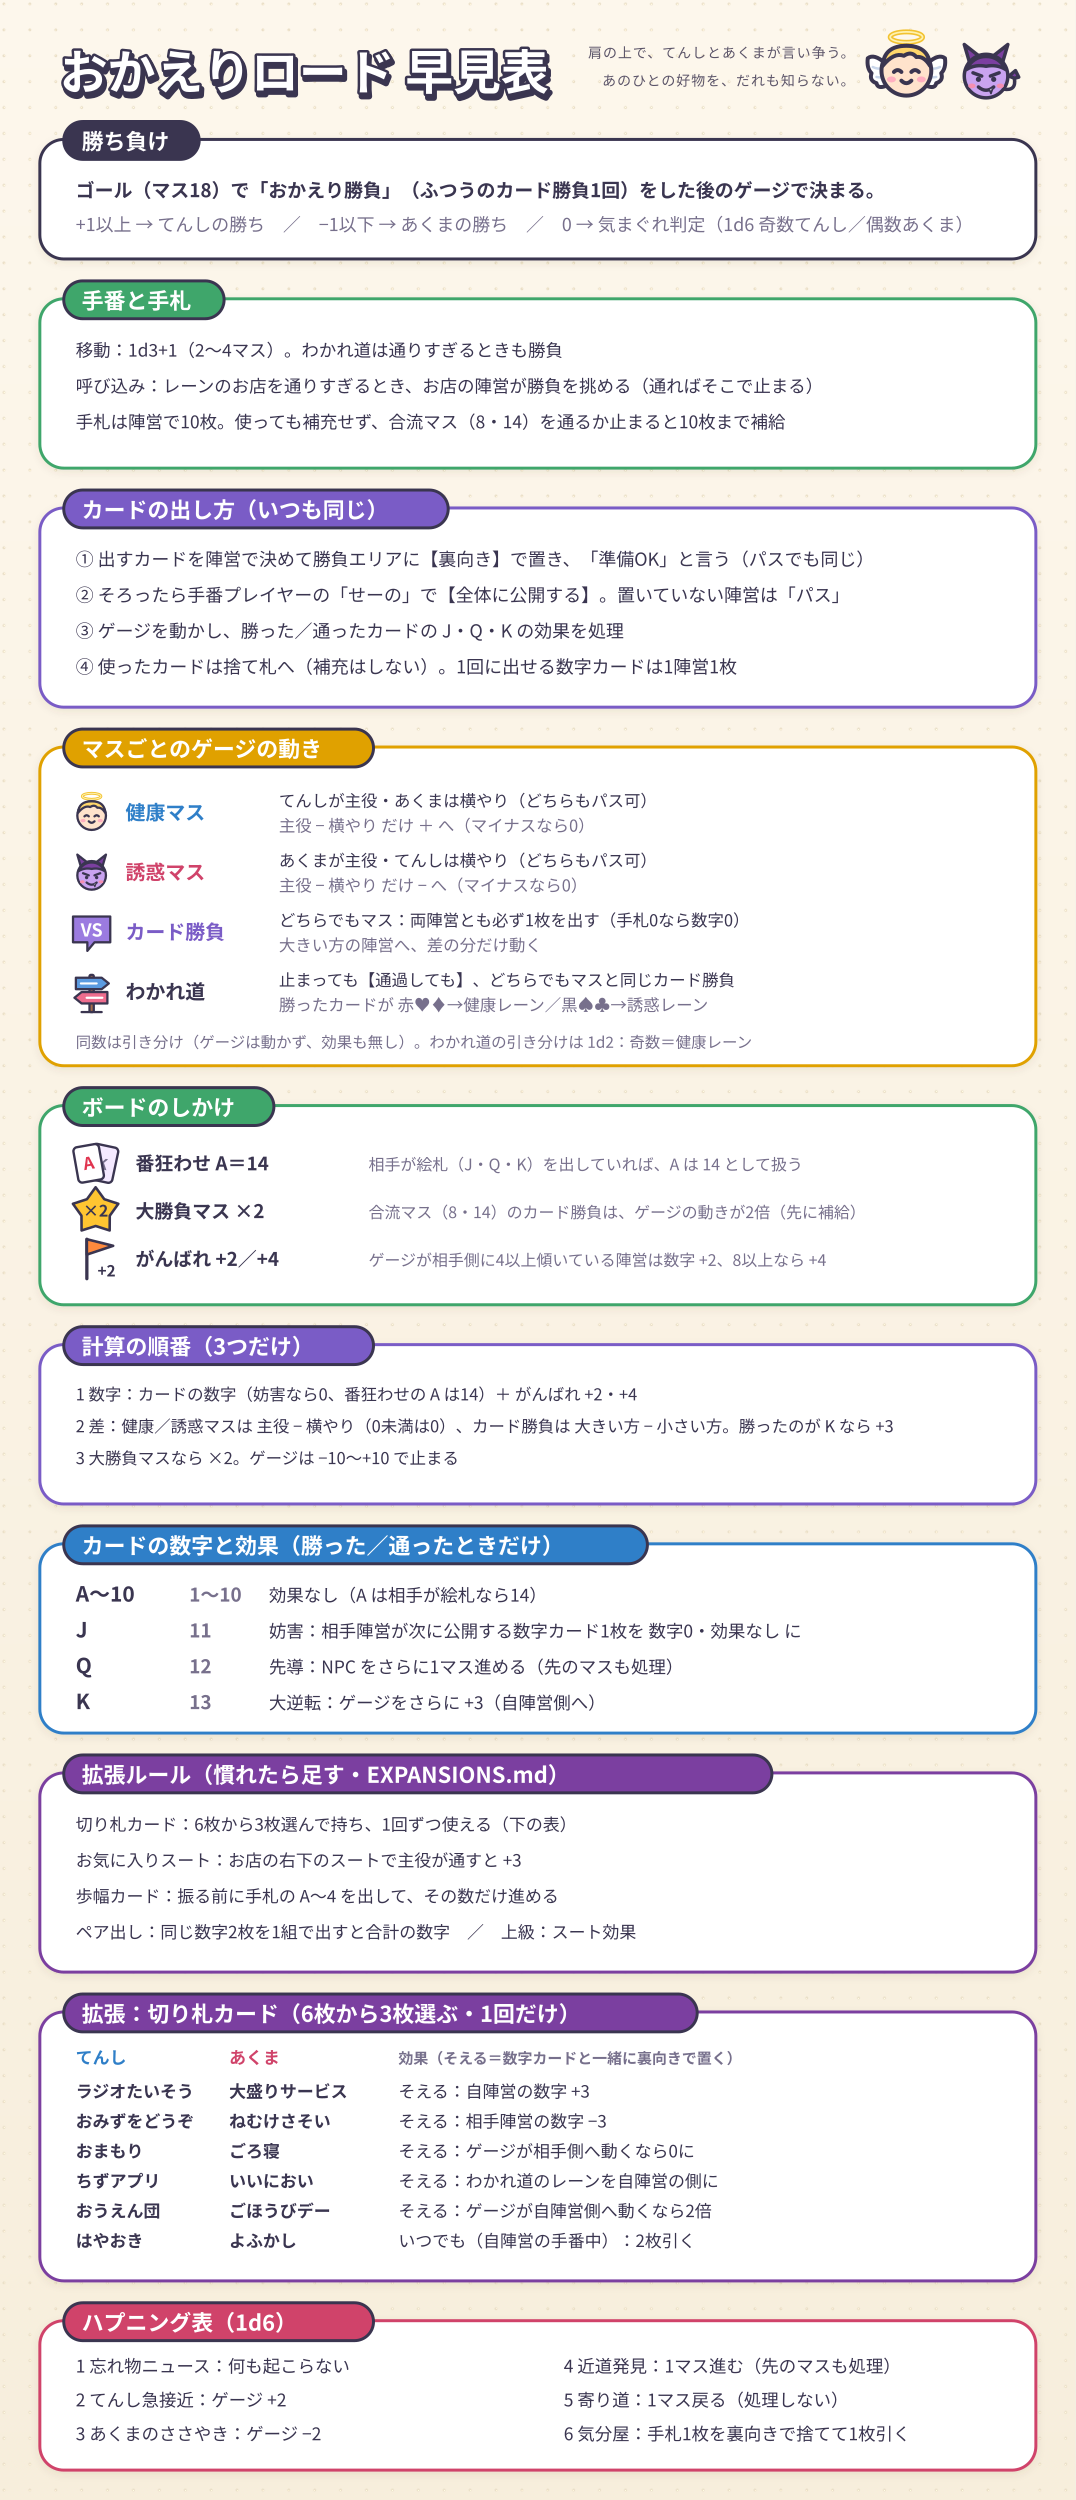
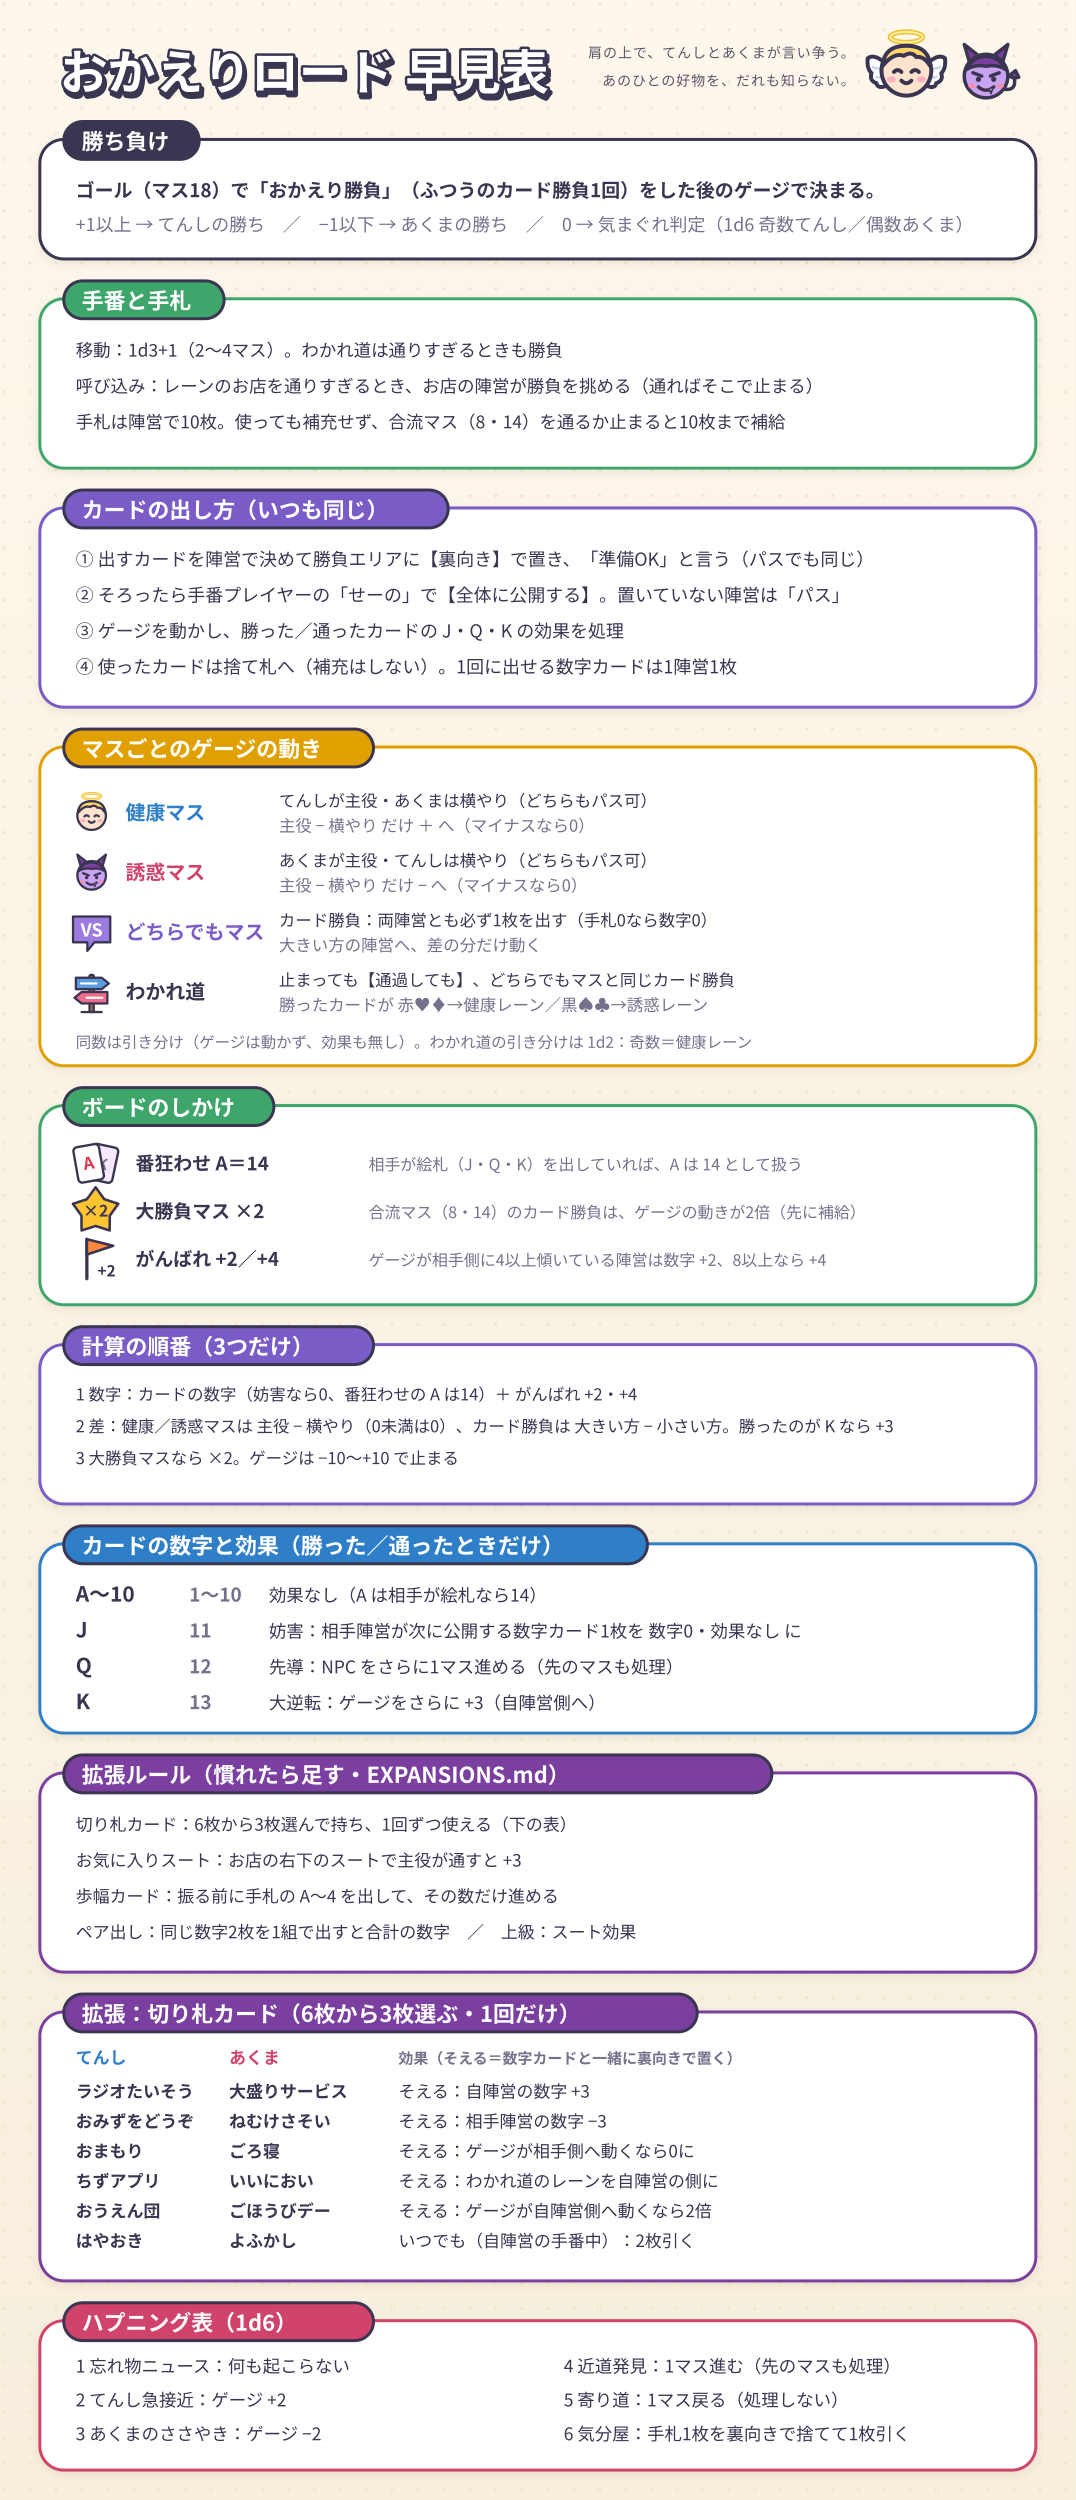
<svg xmlns="http://www.w3.org/2000/svg" width="1080" height="2510" viewBox="0 0 1080 2510" font-family="'Noto Sans CJK JP','Hiragino Sans','Yu Gothic','Meiryo',sans-serif">
  <defs>
    <filter id="shadow" x="-20%" y="-20%" width="140%" height="150%">
      <feDropShadow dx="0" dy="5" stdDeviation="3" flood-color="#5A4A2A" flood-opacity="0.22" />
    </filter>
    <filter id="soft" x="-20%" y="-20%" width="140%" height="140%">
      <feDropShadow dx="0" dy="3" stdDeviation="5" flood-color="#5A4A2A" flood-opacity="0.12" />
    </filter>
    <pattern id="dots" width="26" height="26" patternUnits="userSpaceOnUse">
      <circle cx="4" cy="4" r="1.5" fill="#EADFC8" />
    </pattern>
    <pattern id="stripeA" width="12" height="12" patternUnits="userSpaceOnUse" patternTransform="rotate(45)">
      <rect width="6" height="12" fill="#FFFFFF" opacity="0.35" />
    </pattern>
    <pattern id="cardback" width="14" height="14" patternUnits="userSpaceOnUse" patternTransform="rotate(45)">
      <rect width="14" height="14" fill="#EFE7F8" />
      <rect width="7" height="7" fill="#E3D8F2" />
    </pattern>
    <linearGradient id="sky" x1="0" y1="0" x2="0" y2="1">
      <stop offset="0" stop-color="#FDF7EC" />
      <stop offset="1" stop-color="#F7EEDC" />
    </linearGradient>
  </defs>
  <rect width="1080" height="2510" fill="url(#sky)" />
  <rect width="1080" height="2510" fill="url(#dots)" />
  <text x="62" y="94" font-size="48" font-weight="900" text-anchor="start" fill="#3A3550" stroke="#3A3550" stroke-width="6" stroke-linejoin="round" paint-order="stroke">おかえりロード 早見表</text>
  <text x="60" y="90" font-size="48" font-weight="900" text-anchor="start" fill="#FFFFFF" stroke="#3A3550" stroke-width="5" stroke-linejoin="round" paint-order="stroke">おかえりロード 早見表</text>
  <g transform="translate(870.0,26.0) scale(1.25)">
    <path d="M15 30 Q6 22 1 26 Q0 34 4 38 Q2 44 8 46 Q9 51 16 48 Z" fill="#FFFFFF" stroke="#3A3550" stroke-width="3.2" stroke-linejoin="round" stroke-linecap="round" />
    <path d="M5 33 Q9 35 13 34 M8 41 Q12 42 15 40" fill="none" stroke="#C9D6EA" stroke-width="2" stroke-linecap="round" />
    <path d="M49 30 Q58 22 63 26 Q64 34 60 38 Q62 44 56 46 Q55 51 48 48 Z" fill="#FFFFFF" stroke="#3A3550" stroke-width="3.2" stroke-linejoin="round" stroke-linecap="round" />
    <path d="M59 33 Q55 35 51 34 M56 41 Q52 42 49 40" fill="none" stroke="#C9D6EA" stroke-width="2" stroke-linecap="round" />
    <ellipse cx="32" cy="9" rx="13" ry="4.2" fill="none" stroke="#F2C230" stroke-width="4" />
    <ellipse cx="32" cy="9" rx="13" ry="4.2" fill="none" stroke="#FFF2B0" stroke-width="1.4" />
    <circle cx="32" cy="36" r="20" fill="#FFE3CC" stroke="#3A3550" stroke-width="3.2" stroke-linejoin="round" stroke-linecap="round" />
    <path d="M13 32 Q14 16 32 16 Q50 16 51 32 Q46 24 40 25 Q36 20 30 24 Q22 21 13 32 Z" fill="#FFD66B" stroke="#3A3550" stroke-width="3.2" stroke-linejoin="round" stroke-linecap="round" />
    <path d="M22 37 Q25 34 28 37 M36 37 Q39 34 42 37" fill="none" stroke="#3A3550" stroke-width="3.2" stroke-linejoin="round" stroke-linecap="round" />
    <ellipse cx="20" cy="43" rx="3.6" ry="2.4" fill="#FFAFC0" />
    <ellipse cx="44" cy="43" rx="3.6" ry="2.4" fill="#FFAFC0" />
    <path d="M28 44 Q32 48 36 44" fill="none" stroke="#3A3550" stroke-width="3.2" stroke-linejoin="round" stroke-linecap="round" />
  </g>
  <g transform="translate(955.0,37.0) scale(1.0938)">
    <path d="M48 48 Q60 50 58 38" fill="none" stroke="#3A3550" stroke-width="3.2" stroke-linejoin="round" stroke-linecap="round" />
    <path d="M58 38 L53 36 L59 31 L62 37 Z" fill="#7B3FA0" stroke="#3A3550" stroke-width="3.2" stroke-linejoin="round" stroke-linecap="round" />
    <path d="M17 24 L12 7 L26 18 Z" fill="#7B3FA0" stroke="#3A3550" stroke-width="3.2" stroke-linejoin="round" stroke-linecap="round" />
    <path d="M47 24 L52 7 L38 18 Z" fill="#7B3FA0" stroke="#3A3550" stroke-width="3.2" stroke-linejoin="round" stroke-linecap="round" />
    <circle cx="32" cy="36" r="20" fill="#C9A3F0" stroke="#3A3550" stroke-width="3.2" stroke-linejoin="round" stroke-linecap="round" />
    <path d="M14 30 Q20 18 32 18 Q44 18 50 30 Q42 25 32 27 Q22 25 14 30 Z" fill="#7B3FA0" stroke="#3A3550" stroke-width="3.2" stroke-linejoin="round" stroke-linecap="round" />
    <path d="M20 33 L28 36 M44 33 L36 36" stroke="#3A3550" stroke-width="3.2" stroke-linejoin="round" stroke-linecap="round" fill="none" />
    <circle cx="25" cy="39" r="2.4" fill="#3A3550" />
    <circle cx="39" cy="39" r="2.4" fill="#3A3550" />
    <ellipse cx="19" cy="45" rx="3.4" ry="2.2" fill="#F48FB1" />
    <ellipse cx="45" cy="45" rx="3.4" ry="2.2" fill="#F48FB1" />
    <path d="M25 46 Q32 52 39 46" fill="none" stroke="#3A3550" stroke-width="3.2" stroke-linejoin="round" stroke-linecap="round" />
    <path d="M35 48 L36.5 52 L38 47.5" fill="#FFFFFF" stroke="#3A3550" stroke-width="1.6" stroke-linejoin="round" />
  </g>
  <text x="858.0" y="58.0" font-size="14" font-weight="500" fill="#5B5468" text-anchor="end" letter-spacing="1">肩の上で、てんしとあくまが言い争う。</text>
  <text x="858.0" y="86.0" font-size="14" font-weight="500" fill="#5B5468" text-anchor="end" letter-spacing="1">あのひとの好物を、だれも知らない。</text>
  <g filter="url(#soft)">
    <rect x="40" y="140" width="1000" height="120" rx="24" fill="#FFFFFF" />
  </g>
  <rect x="40" y="140" width="1000" height="120" rx="24" fill="none" stroke="#3A3550" stroke-width="3" />
  <rect x="64" y="122" width="136" height="38" rx="19" fill="#3A3550" stroke="#3A3550" stroke-width="3" />
  <text x="82.0" y="150.0" font-size="22" font-weight="900" fill="#FFFFFF" text-anchor="start">勝ち負け</text>
  <text x="76.0" y="198.0" font-size="19" font-weight="bold" fill="#3A3550" text-anchor="start">ゴール（マス18）で「おかえり勝負」（ふつうのカード勝負1回）をした後のゲージで決まる。</text>
  <text x="76.0" y="232.0" font-size="18" font-weight="normal" fill="#77708C" text-anchor="start">+1以上 → てんしの勝ち　／　−1以下 → あくまの勝ち　／　0 → 気まぐれ判定（1d6 奇数てんし／偶数あくま）</text>
  <g filter="url(#soft)">
    <rect x="40" y="300" width="1000" height="170" rx="24" fill="#FFFFFF" />
  </g>
  <rect x="40" y="300" width="1000" height="170" rx="24" fill="none" stroke="#3FA66B" stroke-width="3" />
  <rect x="64" y="282" width="161" height="38" rx="19" fill="#3FA66B" stroke="#3A3550" stroke-width="3" />
  <text x="82.0" y="310.0" font-size="22" font-weight="900" fill="#FFFFFF" text-anchor="start">手番と手札</text>
  <text x="76.0" y="358.0" font-size="17.5" font-weight="normal" fill="#3A3550" text-anchor="start">移動：1d3+1（2〜4マス）。わかれ道は通りすぎるときも勝負</text>
  <text x="76.0" y="394.0" font-size="17.5" font-weight="normal" fill="#3A3550" text-anchor="start">呼び込み：レーンのお店を通りすぎるとき、お店の陣営が勝負を挑める（通ればそこで止まる）</text>
  <text x="76.0" y="430.0" font-size="17.5" font-weight="normal" fill="#3A3550" text-anchor="start">手札は陣営で10枚。使っても補充せず、合流マス（8・14）を通るか止まると10枚まで補給</text>
  <g filter="url(#soft)">
    <rect x="40" y="510" width="1000" height="200" rx="24" fill="#FFFFFF" />
  </g>
  <rect x="40" y="510" width="1000" height="200" rx="24" fill="none" stroke="#7A5CC6" stroke-width="3" />
  <rect x="64" y="492" width="386" height="38" rx="19" fill="#7A5CC6" stroke="#3A3550" stroke-width="3" />
  <text x="82.0" y="520.0" font-size="22" font-weight="900" fill="#FFFFFF" text-anchor="start">カードの出し方（いつも同じ）</text>
  <text x="76.0" y="568.0" font-size="18" font-weight="normal" fill="#3A3550" text-anchor="start">① 出すカードを陣営で決めて勝負エリアに【裏向き】で置き、「準備OK」と言う（パスでも同じ）</text>
  <text x="76.0" y="604.0" font-size="18" font-weight="normal" fill="#3A3550" text-anchor="start">② そろったら手番プレイヤーの「せーの」で【全体に公開する】。置いていない陣営は「パス」</text>
  <text x="76.0" y="640.0" font-size="18" font-weight="normal" fill="#3A3550" text-anchor="start">③ ゲージを動かし、勝った／通ったカードの J・Q・K の効果を処理</text>
  <text x="76.0" y="676.0" font-size="18" font-weight="normal" fill="#3A3550" text-anchor="start">④ 使ったカードは捨て札へ（補充はしない）。1回に出せる数字カードは1陣営1枚</text>
  <g filter="url(#soft)">
    <rect x="40" y="750" width="1000" height="320" rx="24" fill="#FFFFFF" />
  </g>
  <rect x="40" y="750" width="1000" height="320" rx="24" fill="none" stroke="#E0A100" stroke-width="3" />
  <rect x="64" y="732" width="311" height="38" rx="19" fill="#E0A100" stroke="#3A3550" stroke-width="3" />
  <text x="82.0" y="760.0" font-size="22" font-weight="900" fill="#FFFFFF" text-anchor="start">マスごとのゲージの動き</text>
  <g transform="translate(69.0,793.0) scale(0.7188)">
    <ellipse cx="32" cy="9" rx="13" ry="4.2" fill="none" stroke="#F2C230" stroke-width="4" />
    <ellipse cx="32" cy="9" rx="13" ry="4.2" fill="none" stroke="#FFF2B0" stroke-width="1.4" />
    <circle cx="32" cy="36" r="20" fill="#FFE3CC" stroke="#3A3550" stroke-width="3.2" stroke-linejoin="round" stroke-linecap="round" />
    <path d="M13 32 Q14 16 32 16 Q50 16 51 32 Q46 24 40 25 Q36 20 30 24 Q22 21 13 32 Z" fill="#FFD66B" stroke="#3A3550" stroke-width="3.2" stroke-linejoin="round" stroke-linecap="round" />
    <path d="M22 37 Q25 34 28 37 M36 37 Q39 34 42 37" fill="none" stroke="#3A3550" stroke-width="3.2" stroke-linejoin="round" stroke-linecap="round" />
    <ellipse cx="20" cy="43" rx="3.6" ry="2.4" fill="#FFAFC0" />
    <ellipse cx="44" cy="43" rx="3.6" ry="2.4" fill="#FFAFC0" />
    <path d="M28 44 Q32 48 36 44" fill="none" stroke="#3A3550" stroke-width="3.2" stroke-linejoin="round" stroke-linecap="round" />
  </g>
  <text x="126.0" y="823.0" font-size="20" font-weight="900" fill="#2F7FC8" text-anchor="start">健康マス</text>
  <text x="280.0" y="810.0" font-size="16.5" font-weight="normal" fill="#3A3550" text-anchor="start">てんしが主役・あくまは横やり（どちらもパス可）</text>
  <text x="280.0" y="835.0" font-size="16.5" font-weight="normal" fill="#77708C" text-anchor="start">主役 − 横やり だけ ＋ へ（マイナスなら0）</text>
  <g transform="translate(69.0,853.0) scale(0.7188)">
    <path d="M17 24 L12 7 L26 18 Z" fill="#7B3FA0" stroke="#3A3550" stroke-width="3.2" stroke-linejoin="round" stroke-linecap="round" />
    <path d="M47 24 L52 7 L38 18 Z" fill="#7B3FA0" stroke="#3A3550" stroke-width="3.2" stroke-linejoin="round" stroke-linecap="round" />
    <circle cx="32" cy="36" r="20" fill="#C9A3F0" stroke="#3A3550" stroke-width="3.2" stroke-linejoin="round" stroke-linecap="round" />
    <path d="M14 30 Q20 18 32 18 Q44 18 50 30 Q42 25 32 27 Q22 25 14 30 Z" fill="#7B3FA0" stroke="#3A3550" stroke-width="3.2" stroke-linejoin="round" stroke-linecap="round" />
    <path d="M20 33 L28 36 M44 33 L36 36" stroke="#3A3550" stroke-width="3.2" stroke-linejoin="round" stroke-linecap="round" fill="none" />
    <circle cx="25" cy="39" r="2.4" fill="#3A3550" />
    <circle cx="39" cy="39" r="2.4" fill="#3A3550" />
    <ellipse cx="19" cy="45" rx="3.4" ry="2.2" fill="#F48FB1" />
    <ellipse cx="45" cy="45" rx="3.4" ry="2.2" fill="#F48FB1" />
    <path d="M25 46 Q32 52 39 46" fill="none" stroke="#3A3550" stroke-width="3.2" stroke-linejoin="round" stroke-linecap="round" />
    <path d="M35 48 L36.5 52 L38 47.5" fill="#FFFFFF" stroke="#3A3550" stroke-width="1.6" stroke-linejoin="round" />
  </g>
  <text x="126.0" y="883.0" font-size="20" font-weight="900" fill="#D0436A" text-anchor="start">誘惑マス</text>
  <text x="280.0" y="870.0" font-size="16.5" font-weight="normal" fill="#3A3550" text-anchor="start">あくまが主役・てんしは横やり（どちらもパス可）</text>
  <text x="280.0" y="895.0" font-size="16.5" font-weight="normal" fill="#77708C" text-anchor="start">主役 − 横やり だけ − へ（マイナスなら0）</text>
  <g transform="translate(69.0,913.0) scale(0.7188)">
    <path d="M6 10 L58 10 L58 46 L36 46 L26 58 L26 46 L6 46 Z" fill="#9B7BE0" stroke="#3A3550" stroke-width="3.2" stroke-linejoin="round" stroke-linecap="round" />
    <text x="32" y="38" text-anchor="middle" font-size="25" font-weight="900" fill="#FFFFFF" font-family="'Noto Sans CJK JP',sans-serif">VS</text>
  </g>
-   <text x="126.0" y="943.0" font-size="20" font-weight="900" fill="#7A5CC6" text-anchor="start">カード勝負</text>
-   <text x="280.0" y="930.0" font-size="16.5" font-weight="normal" fill="#3A3550" text-anchor="start">どちらでもマス：両陣営とも必ず1枚を出す（手札0なら数字0）</text>
+   <text x="126.0" y="943.0" font-size="20" font-weight="900" fill="#7A5CC6" text-anchor="start">どちらでもマス</text>
+   <text x="280.0" y="930.0" font-size="16.5" font-weight="normal" fill="#3A3550" text-anchor="start">カード勝負：両陣営とも必ず1枚を出す（手札0なら数字0）</text>
  <text x="280.0" y="955.0" font-size="16.5" font-weight="normal" fill="#77708C" text-anchor="start">大きい方の陣営へ、差の分だけ動く</text>
  <g transform="translate(69.0,973.0) scale(0.7188)">
    <rect x="29" y="8" width="6" height="52" rx="2" fill="#A86E4A" stroke="#3A3550" stroke-width="3.2" stroke-linejoin="round" stroke-linecap="round" />
    <path d="M10 12 L46 12 L56 20 L46 28 L10 28 Z" fill="#5B9BE0" stroke="#3A3550" stroke-width="3.2" stroke-linejoin="round" stroke-linecap="round" />
    <path d="M54 32 L18 32 L8 40 L18 48 L54 48 Z" fill="#EE6D8E" stroke="#3A3550" stroke-width="3.2" stroke-linejoin="round" stroke-linecap="round" />
    <path d="M17 20 L39 20" stroke="#FFFFFF" stroke-width="3" stroke-linecap="round" />
    <path d="M25 40 L47 40" stroke="#FFFFFF" stroke-width="3" stroke-linecap="round" />
    <path d="M18 60 L46 60" stroke="#3A3550" stroke-width="3.2" stroke-linejoin="round" stroke-linecap="round" />
  </g>
  <text x="126.0" y="1003.0" font-size="20" font-weight="900" fill="#3A3550" text-anchor="start">わかれ道</text>
  <text x="280.0" y="990.0" font-size="16.5" font-weight="normal" fill="#3A3550" text-anchor="start">止まっても【通過しても】、どちらでもマスと同じカード勝負</text>
  <text x="280.0" y="1015.0" font-size="16.5" font-weight="normal" fill="#77708C" text-anchor="start">勝ったカードが 赤♥♦→健康レーン／黒♠♣→誘惑レーン</text>
  <text x="76.0" y="1052.0" font-size="15.5" font-weight="normal" fill="#77708C" text-anchor="start">同数は引き分け（ゲージは動かず、効果も無し）。わかれ道の引き分けは 1d2：奇数＝健康レーン</text>
  <g filter="url(#soft)">
    <rect x="40" y="1110" width="1000" height="200" rx="24" fill="#FFFFFF" />
  </g>
  <rect x="40" y="1110" width="1000" height="200" rx="24" fill="none" stroke="#3FA66B" stroke-width="3" />
  <rect x="64" y="1092" width="211" height="38" rx="19" fill="#3FA66B" stroke="#3A3550" stroke-width="3" />
  <text x="82.0" y="1120.0" font-size="22" font-weight="900" fill="#FFFFFF" text-anchor="start">ボードのしかけ</text>
  <g transform="translate(96.0,1168.0) scale(1.0)">
    <g transform="translate(7,0) rotate(12)">
      <rect x="-13" y="-18" width="26" height="36" rx="4" fill="#F4E9FF" stroke="#3A3550" stroke-width="2.4" />
      <text x="0" y="6" text-anchor="middle" font-size="15" font-weight="900" fill="#77708C">K</text>
    </g>
    <g transform="translate(-7,0) rotate(-10)">
      <rect x="-13" y="-18" width="26" height="36" rx="4" fill="#FFFFFF" stroke="#3A3550" stroke-width="2.4" />
      <text x="0" y="6" text-anchor="middle" font-size="17" font-weight="900" fill="#E0344F">A</text>
    </g>
  </g>
  <text x="136.0" y="1175.0" font-size="19" font-weight="900" fill="#3A3550" text-anchor="start">番狂わせ A＝14</text>
  <text x="370.0" y="1175.0" font-size="16" font-weight="normal" fill="#77708C" text-anchor="start">相手が絵札（J・Q・K）を出していれば、A は 14 として扱う</text>
  <polygon points="96.0,1192.0 104.7,1204.0 118.8,1208.6 110.2,1220.6 110.1,1235.4 96.0,1230.9 81.9,1235.4 81.8,1220.6 73.2,1208.6 87.3,1204.0" fill="#FFC531" stroke="#3A3550" stroke-width="2.6" stroke-linejoin="round" />
  <text x="96" y="1221.5" text-anchor="middle" font-size="16" font-weight="900" fill="#3A3550">×2</text>
  <text x="136.0" y="1223.0" font-size="19" font-weight="900" fill="#3A3550" text-anchor="start">大勝負マス ×2</text>
  <text x="370.0" y="1223.0" font-size="16" font-weight="normal" fill="#77708C" text-anchor="start">合流マス（8・14）のカード勝負は、ゲージの動きが2倍（先に補給）</text>
  <g transform="translate(96,1264) scale(1.1)">
    <path d="M-8,18 L-8,-18" stroke="#3A3550" stroke-width="3" stroke-linecap="round" />
    <path d="M-8,-18 L16,-12 L-8,-4 Z" fill="#FF8A3D" stroke="#3A3550" stroke-width="2.4" stroke-linejoin="round" />
    <text x="10" y="16" text-anchor="middle" font-size="14" font-weight="900" fill="#3A3550">+2</text>
  </g>
  <text x="136.0" y="1271.0" font-size="19" font-weight="900" fill="#3A3550" text-anchor="start">がんばれ +2／+4</text>
  <text x="370.0" y="1271.0" font-size="16" font-weight="normal" fill="#77708C" text-anchor="start">ゲージが相手側に4以上傾いている陣営は数字 +2、8以上なら +4</text>
  <g filter="url(#soft)">
    <rect x="40" y="1350" width="1000" height="160" rx="24" fill="#FFFFFF" />
  </g>
  <rect x="40" y="1350" width="1000" height="160" rx="24" fill="none" stroke="#7A5CC6" stroke-width="3" />
  <rect x="64" y="1332" width="311" height="38" rx="19" fill="#7A5CC6" stroke="#3A3550" stroke-width="3" />
  <text x="82.0" y="1360.0" font-size="22" font-weight="900" fill="#FFFFFF" text-anchor="start">計算の順番（3つだけ）</text>
  <text x="76.0" y="1406.0" font-size="16.5" font-weight="normal" fill="#3A3550" text-anchor="start">1 数字：カードの数字（妨害なら0、番狂わせの A は14）＋ がんばれ +2・+4</text>
  <text x="76.0" y="1438.0" font-size="16.5" font-weight="normal" fill="#3A3550" text-anchor="start">2 差：健康／誘惑マスは 主役 − 横やり（0未満は0）、カード勝負は 大きい方 − 小さい方。勝ったのが K なら +3</text>
  <text x="76.0" y="1470.0" font-size="16.5" font-weight="normal" fill="#3A3550" text-anchor="start">3 大勝負マスなら ×2。ゲージは −10〜+10 で止まる</text>
  <g filter="url(#soft)">
    <rect x="40" y="1550" width="1000" height="190" rx="24" fill="#FFFFFF" />
  </g>
  <rect x="40" y="1550" width="1000" height="190" rx="24" fill="none" stroke="#2F7FC8" stroke-width="3" />
  <rect x="64" y="1532" width="586" height="38" rx="19" fill="#2F7FC8" stroke="#3A3550" stroke-width="3" />
  <text x="82.0" y="1560.0" font-size="22" font-weight="900" fill="#FFFFFF" text-anchor="start">カードの数字と効果（勝った／通ったときだけ）</text>
  <text x="76.0" y="1608.0" font-size="21" font-weight="900" fill="#3A3550" text-anchor="start">A〜10</text>
  <text x="190.0" y="1608.0" font-size="19" font-weight="bold" fill="#77708C" text-anchor="start">1〜10</text>
  <text x="270.0" y="1608.0" font-size="17.5" font-weight="normal" fill="#3A3550" text-anchor="start">効果なし（A は相手が絵札なら14）</text>
  <text x="76.0" y="1644.0" font-size="21" font-weight="900" fill="#3A3550" text-anchor="start">J</text>
  <text x="190.0" y="1644.0" font-size="19" font-weight="bold" fill="#77708C" text-anchor="start">11</text>
  <text x="270.0" y="1644.0" font-size="17.5" font-weight="normal" fill="#3A3550" text-anchor="start">妨害：相手陣営が次に公開する数字カード1枚を 数字0・効果なし に</text>
  <text x="76.0" y="1680.0" font-size="21" font-weight="900" fill="#3A3550" text-anchor="start">Q</text>
  <text x="190.0" y="1680.0" font-size="19" font-weight="bold" fill="#77708C" text-anchor="start">12</text>
  <text x="270.0" y="1680.0" font-size="17.5" font-weight="normal" fill="#3A3550" text-anchor="start">先導：NPC をさらに1マス進める（先のマスも処理）</text>
  <text x="76.0" y="1716.0" font-size="21" font-weight="900" fill="#3A3550" text-anchor="start">K</text>
  <text x="190.0" y="1716.0" font-size="19" font-weight="bold" fill="#77708C" text-anchor="start">13</text>
  <text x="270.0" y="1716.0" font-size="17.5" font-weight="normal" fill="#3A3550" text-anchor="start">大逆転：ゲージをさらに +3（自陣営側へ）</text>
  <g filter="url(#soft)">
    <rect x="40" y="1780" width="1000" height="200" rx="24" fill="#FFFFFF" />
  </g>
  <rect x="40" y="1780" width="1000" height="200" rx="24" fill="none" stroke="#7B3FA0" stroke-width="3" />
  <rect x="64" y="1762" width="711" height="38" rx="19" fill="#7B3FA0" stroke="#3A3550" stroke-width="3" />
  <text x="82.0" y="1790.0" font-size="22" font-weight="900" fill="#FFFFFF" text-anchor="start">拡張ルール（慣れたら足す・EXPANSIONS.md）</text>
  <text x="76.0" y="1838.0" font-size="17" font-weight="normal" fill="#3A3550" text-anchor="start">切り札カード：6枚から3枚選んで持ち、1回ずつ使える（下の表）</text>
  <text x="76.0" y="1874.0" font-size="17" font-weight="normal" fill="#3A3550" text-anchor="start">お気に入りスート：お店の右下のスートで主役が通すと +3</text>
  <text x="76.0" y="1910.0" font-size="17" font-weight="normal" fill="#3A3550" text-anchor="start">歩幅カード：振る前に手札の A〜4 を出して、その数だけ進める</text>
  <text x="76.0" y="1946.0" font-size="17" font-weight="normal" fill="#3A3550" text-anchor="start">ペア出し：同じ数字2枚を1組で出すと合計の数字　／　上級：スート効果</text>
  <g filter="url(#soft)">
    <rect x="40" y="2020" width="1000" height="270" rx="24" fill="#FFFFFF" />
  </g>
  <rect x="40" y="2020" width="1000" height="270" rx="24" fill="none" stroke="#7B3FA0" stroke-width="3" />
  <rect x="64" y="2002" width="636" height="38" rx="19" fill="#7B3FA0" stroke="#3A3550" stroke-width="3" />
  <text x="82.0" y="2030.0" font-size="22" font-weight="900" fill="#FFFFFF" text-anchor="start">拡張：切り札カード（6枚から3枚選ぶ・1回だけ）</text>
  <text x="76.0" y="2072.0" font-size="17" font-weight="900" fill="#2F7FC8" text-anchor="start">てんし</text>
  <text x="230.0" y="2072.0" font-size="17" font-weight="900" fill="#D0436A" text-anchor="start">あくま</text>
  <text x="400.0" y="2072.0" font-size="15" font-weight="bold" fill="#77708C" text-anchor="start">効果（そえる＝数字カードと一緒に裏向きで置く）</text>
  <text x="76.0" y="2106.0" font-size="17" font-weight="bold" fill="#3A3550" text-anchor="start">ラジオたいそう</text>
  <text x="230.0" y="2106.0" font-size="17" font-weight="bold" fill="#3A3550" text-anchor="start">大盛りサービス</text>
  <text x="400.0" y="2106.0" font-size="17" font-weight="normal" fill="#3A3550" text-anchor="start">そえる：自陣営の数字 +3</text>
  <text x="76.0" y="2136.0" font-size="17" font-weight="bold" fill="#3A3550" text-anchor="start">おみずをどうぞ</text>
  <text x="230.0" y="2136.0" font-size="17" font-weight="bold" fill="#3A3550" text-anchor="start">ねむけさそい</text>
  <text x="400.0" y="2136.0" font-size="17" font-weight="normal" fill="#3A3550" text-anchor="start">そえる：相手陣営の数字 −3</text>
  <text x="76.0" y="2166.0" font-size="17" font-weight="bold" fill="#3A3550" text-anchor="start">おまもり</text>
  <text x="230.0" y="2166.0" font-size="17" font-weight="bold" fill="#3A3550" text-anchor="start">ごろ寝</text>
  <text x="400.0" y="2166.0" font-size="17" font-weight="normal" fill="#3A3550" text-anchor="start">そえる：ゲージが相手側へ動くなら0に</text>
  <text x="76.0" y="2196.0" font-size="17" font-weight="bold" fill="#3A3550" text-anchor="start">ちずアプリ</text>
  <text x="230.0" y="2196.0" font-size="17" font-weight="bold" fill="#3A3550" text-anchor="start">いいにおい</text>
  <text x="400.0" y="2196.0" font-size="17" font-weight="normal" fill="#3A3550" text-anchor="start">そえる：わかれ道のレーンを自陣営の側に</text>
  <text x="76.0" y="2226.0" font-size="17" font-weight="bold" fill="#3A3550" text-anchor="start">おうえん団</text>
  <text x="230.0" y="2226.0" font-size="17" font-weight="bold" fill="#3A3550" text-anchor="start">ごほうびデー</text>
  <text x="400.0" y="2226.0" font-size="17" font-weight="normal" fill="#3A3550" text-anchor="start">そえる：ゲージが自陣営側へ動くなら2倍</text>
  <text x="76.0" y="2256.0" font-size="17" font-weight="bold" fill="#3A3550" text-anchor="start">はやおき</text>
  <text x="230.0" y="2256.0" font-size="17" font-weight="bold" fill="#3A3550" text-anchor="start">よふかし</text>
  <text x="400.0" y="2256.0" font-size="17" font-weight="normal" fill="#3A3550" text-anchor="start">いつでも（自陣営の手番中）：2枚引く</text>
  <g filter="url(#soft)">
    <rect x="40" y="2330" width="1000" height="150" rx="24" fill="#FFFFFF" />
  </g>
  <rect x="40" y="2330" width="1000" height="150" rx="24" fill="none" stroke="#D0436A" stroke-width="3" />
  <rect x="64" y="2312" width="311" height="38" rx="19" fill="#D0436A" stroke="#3A3550" stroke-width="3" />
  <text x="82.0" y="2340.0" font-size="22" font-weight="900" fill="#FFFFFF" text-anchor="start">ハプニング表（1d6）</text>
  <text x="76.0" y="2382.0" font-size="17.5" font-weight="normal" fill="#3A3550" text-anchor="start">1 忘れ物ニュース：何も起こらない</text>
  <text x="76.0" y="2416.0" font-size="17.5" font-weight="normal" fill="#3A3550" text-anchor="start">2 てんし急接近：ゲージ +2</text>
  <text x="76.0" y="2450.0" font-size="17.5" font-weight="normal" fill="#3A3550" text-anchor="start">3 あくまのささやき：ゲージ −2</text>
  <text x="566.0" y="2382.0" font-size="17.5" font-weight="normal" fill="#3A3550" text-anchor="start">4 近道発見：1マス進む（先のマスも処理）</text>
  <text x="566.0" y="2416.0" font-size="17.5" font-weight="normal" fill="#3A3550" text-anchor="start">5 寄り道：1マス戻る（処理しない）</text>
  <text x="566.0" y="2450.0" font-size="17.5" font-weight="normal" fill="#3A3550" text-anchor="start">6 気分屋：手札1枚を裏向きで捨てて1枚引く</text>
</svg>
